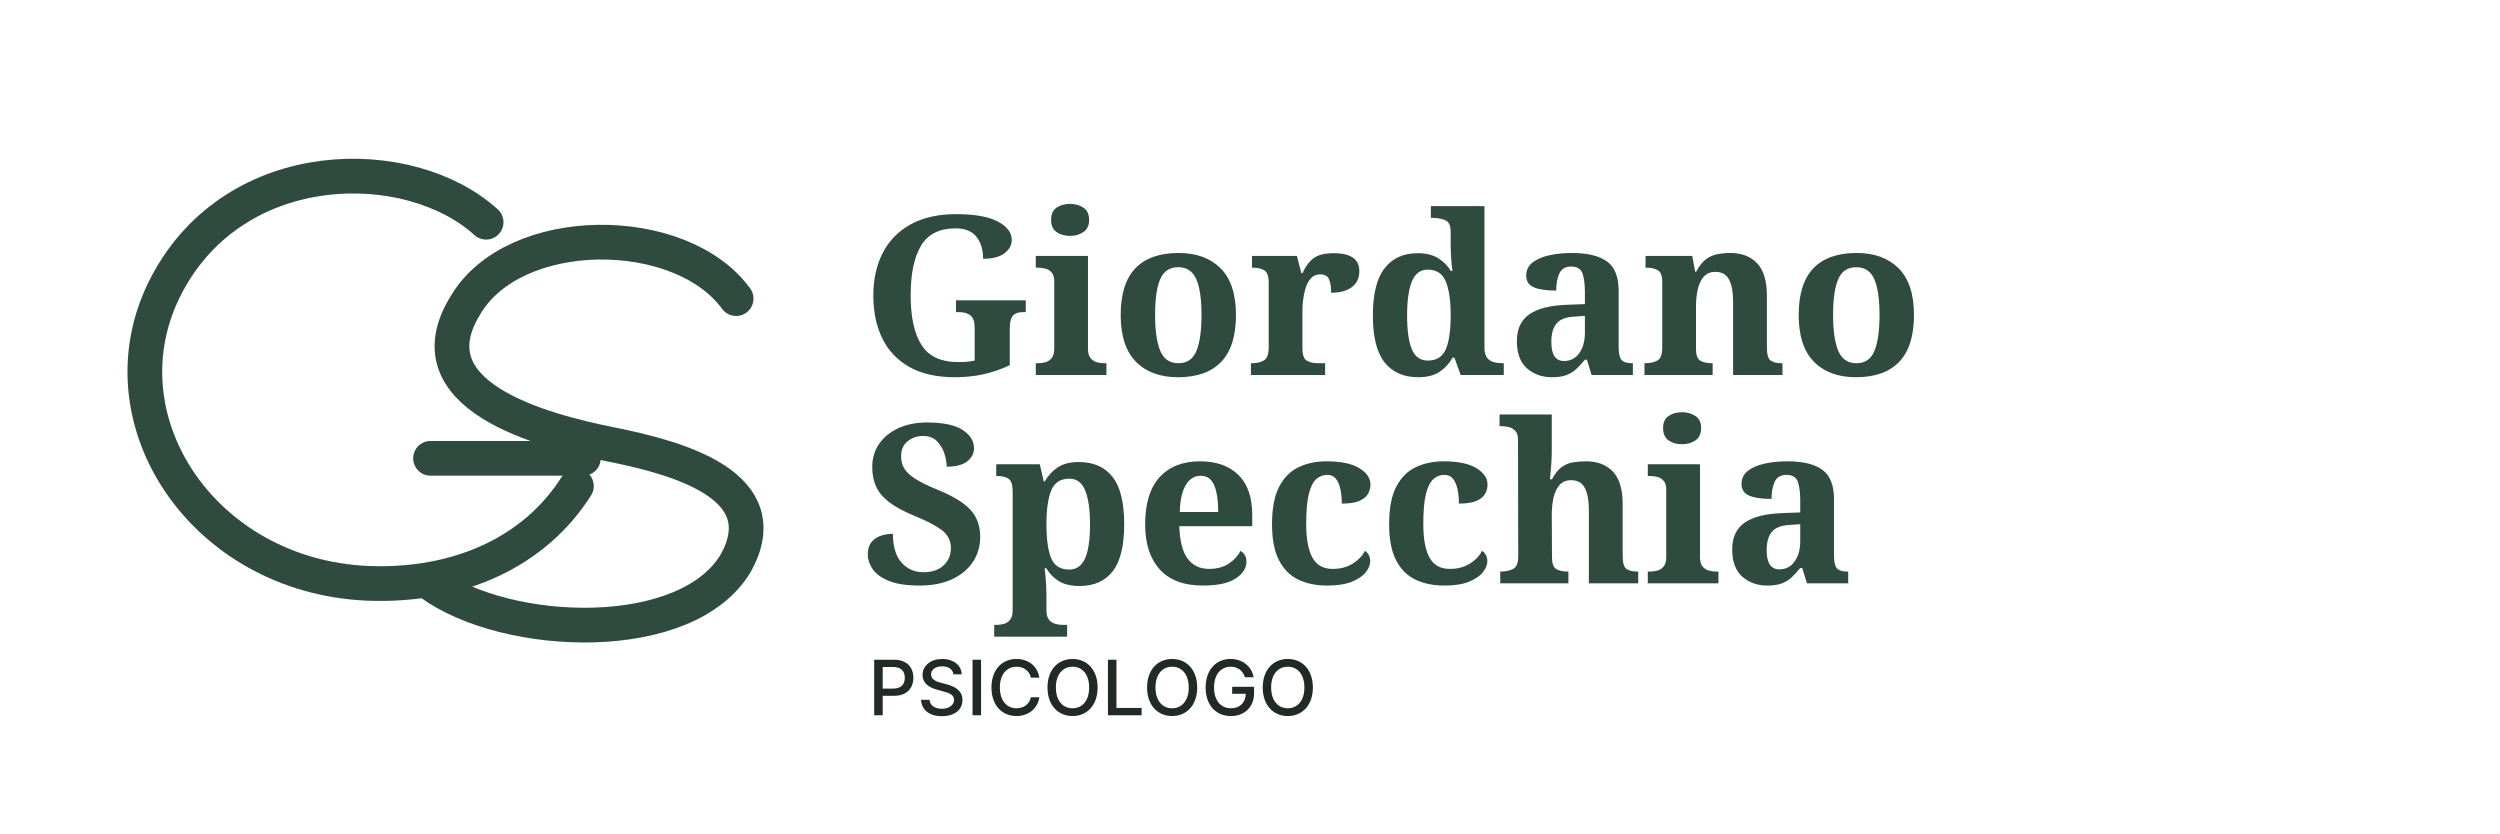
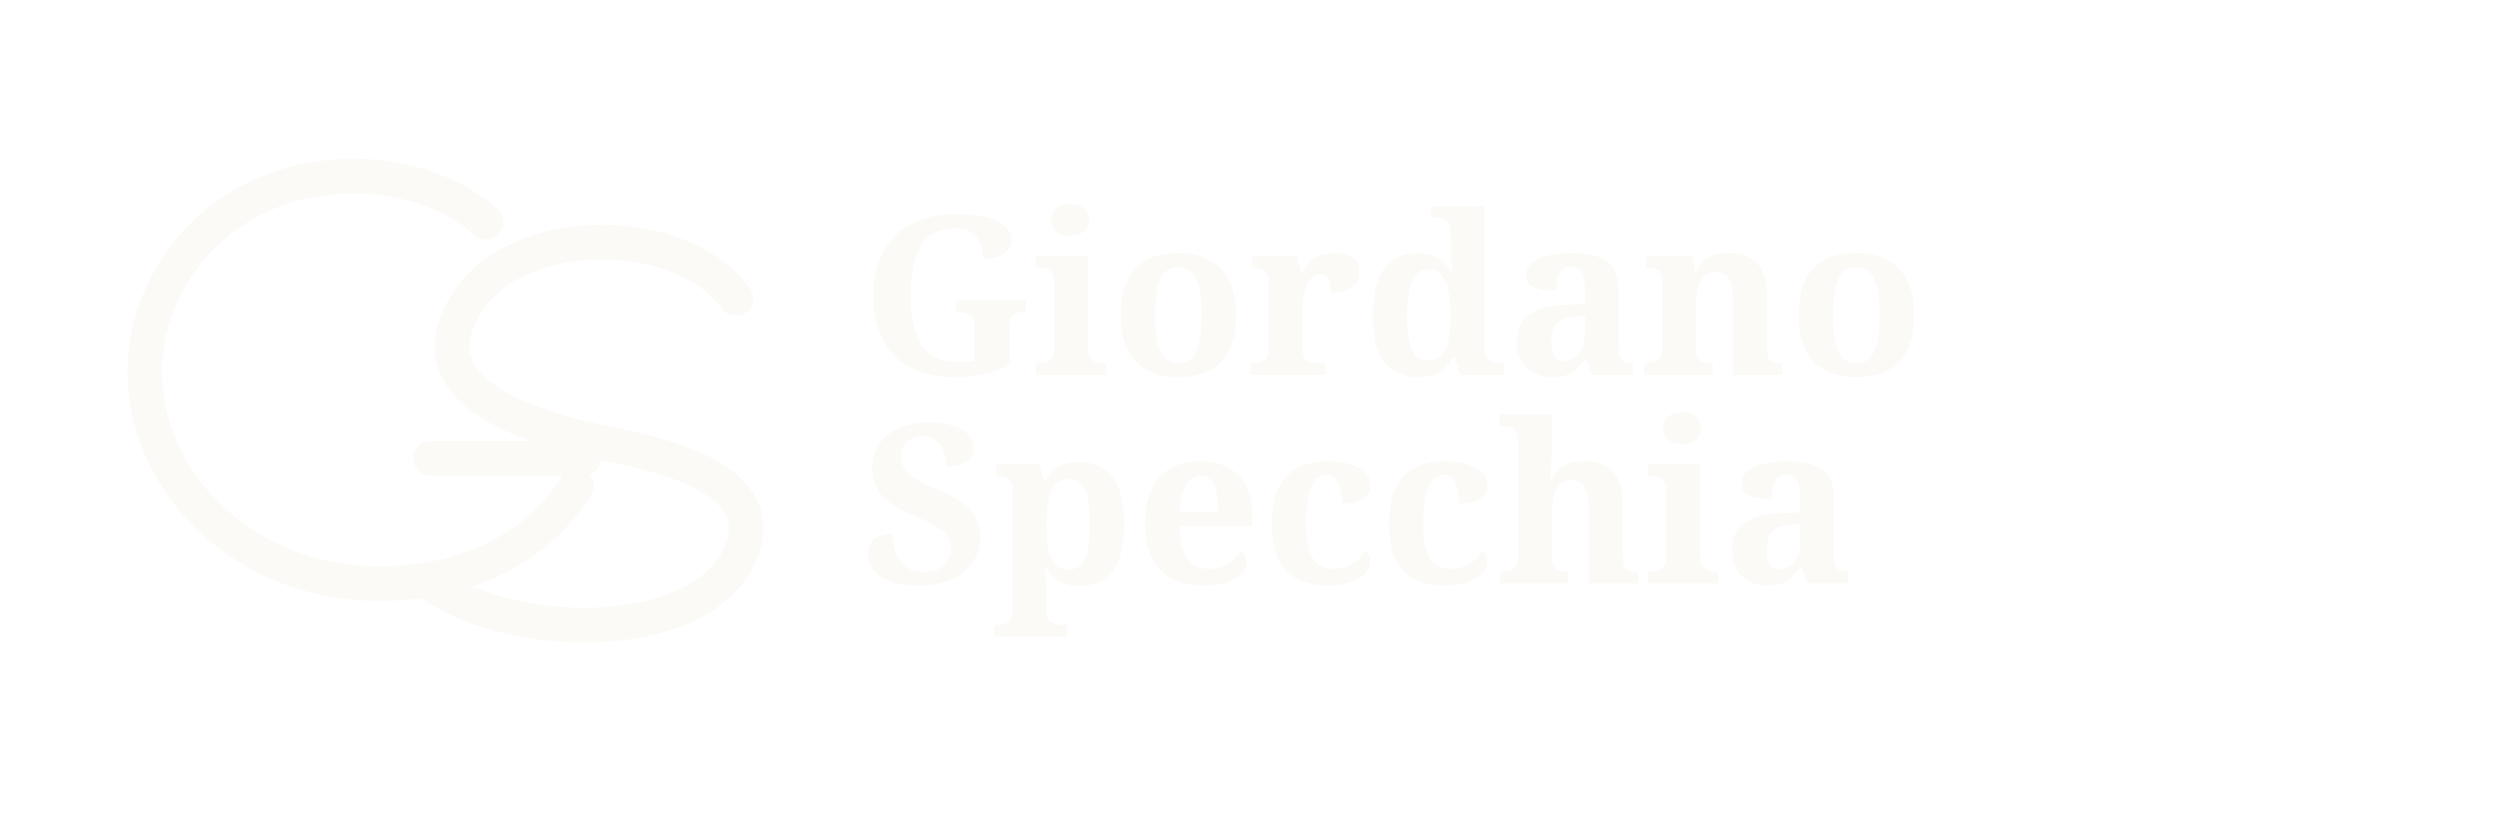
<svg xmlns="http://www.w3.org/2000/svg" width="720" height="240" viewBox="0 0 720 240" fill="none">
  <g transform="translate(0,0)">
-     <g transform="translate(12, -8)" fill="none" stroke="#2F4A3F" stroke-width="10" stroke-linecap="round" stroke-linejoin="round">
+     <g transform="translate(12, -8)" fill="none" stroke="#fcfaf6" stroke-width="10" stroke-linecap="round" stroke-linejoin="round">
      <path d="M128,72c-22,-20 -72,-20 -92,18c-20,38 10,84 58,86c26,1 48,-9 60,-28" />
      <path d="M112,140h44" />
      <path d="M200,94c-16,-22 -64,-22 -78,2c-16,26 22,36 42,40c20,4 48,12 36,34c-14,24 -66,22 -88,6" />
    </g>
-     <g fill="#2F4A3F">
+     <g fill="#fcfaf6">
      <text x="248" y="108" font-family="Cormorant Garamond, serif" font-weight="700" font-size="64">Giordano</text>
      <text x="248" y="168" font-family="Cormorant Garamond, serif" font-weight="700" font-size="64">Specchia</text>
-       <text x="250" y="206" font-family="Inter, system-ui, sans-serif" font-weight="500" font-size="22" fill="#1F2B24">PSICOLOGO</text>
    </g>
  </g>
</svg>
